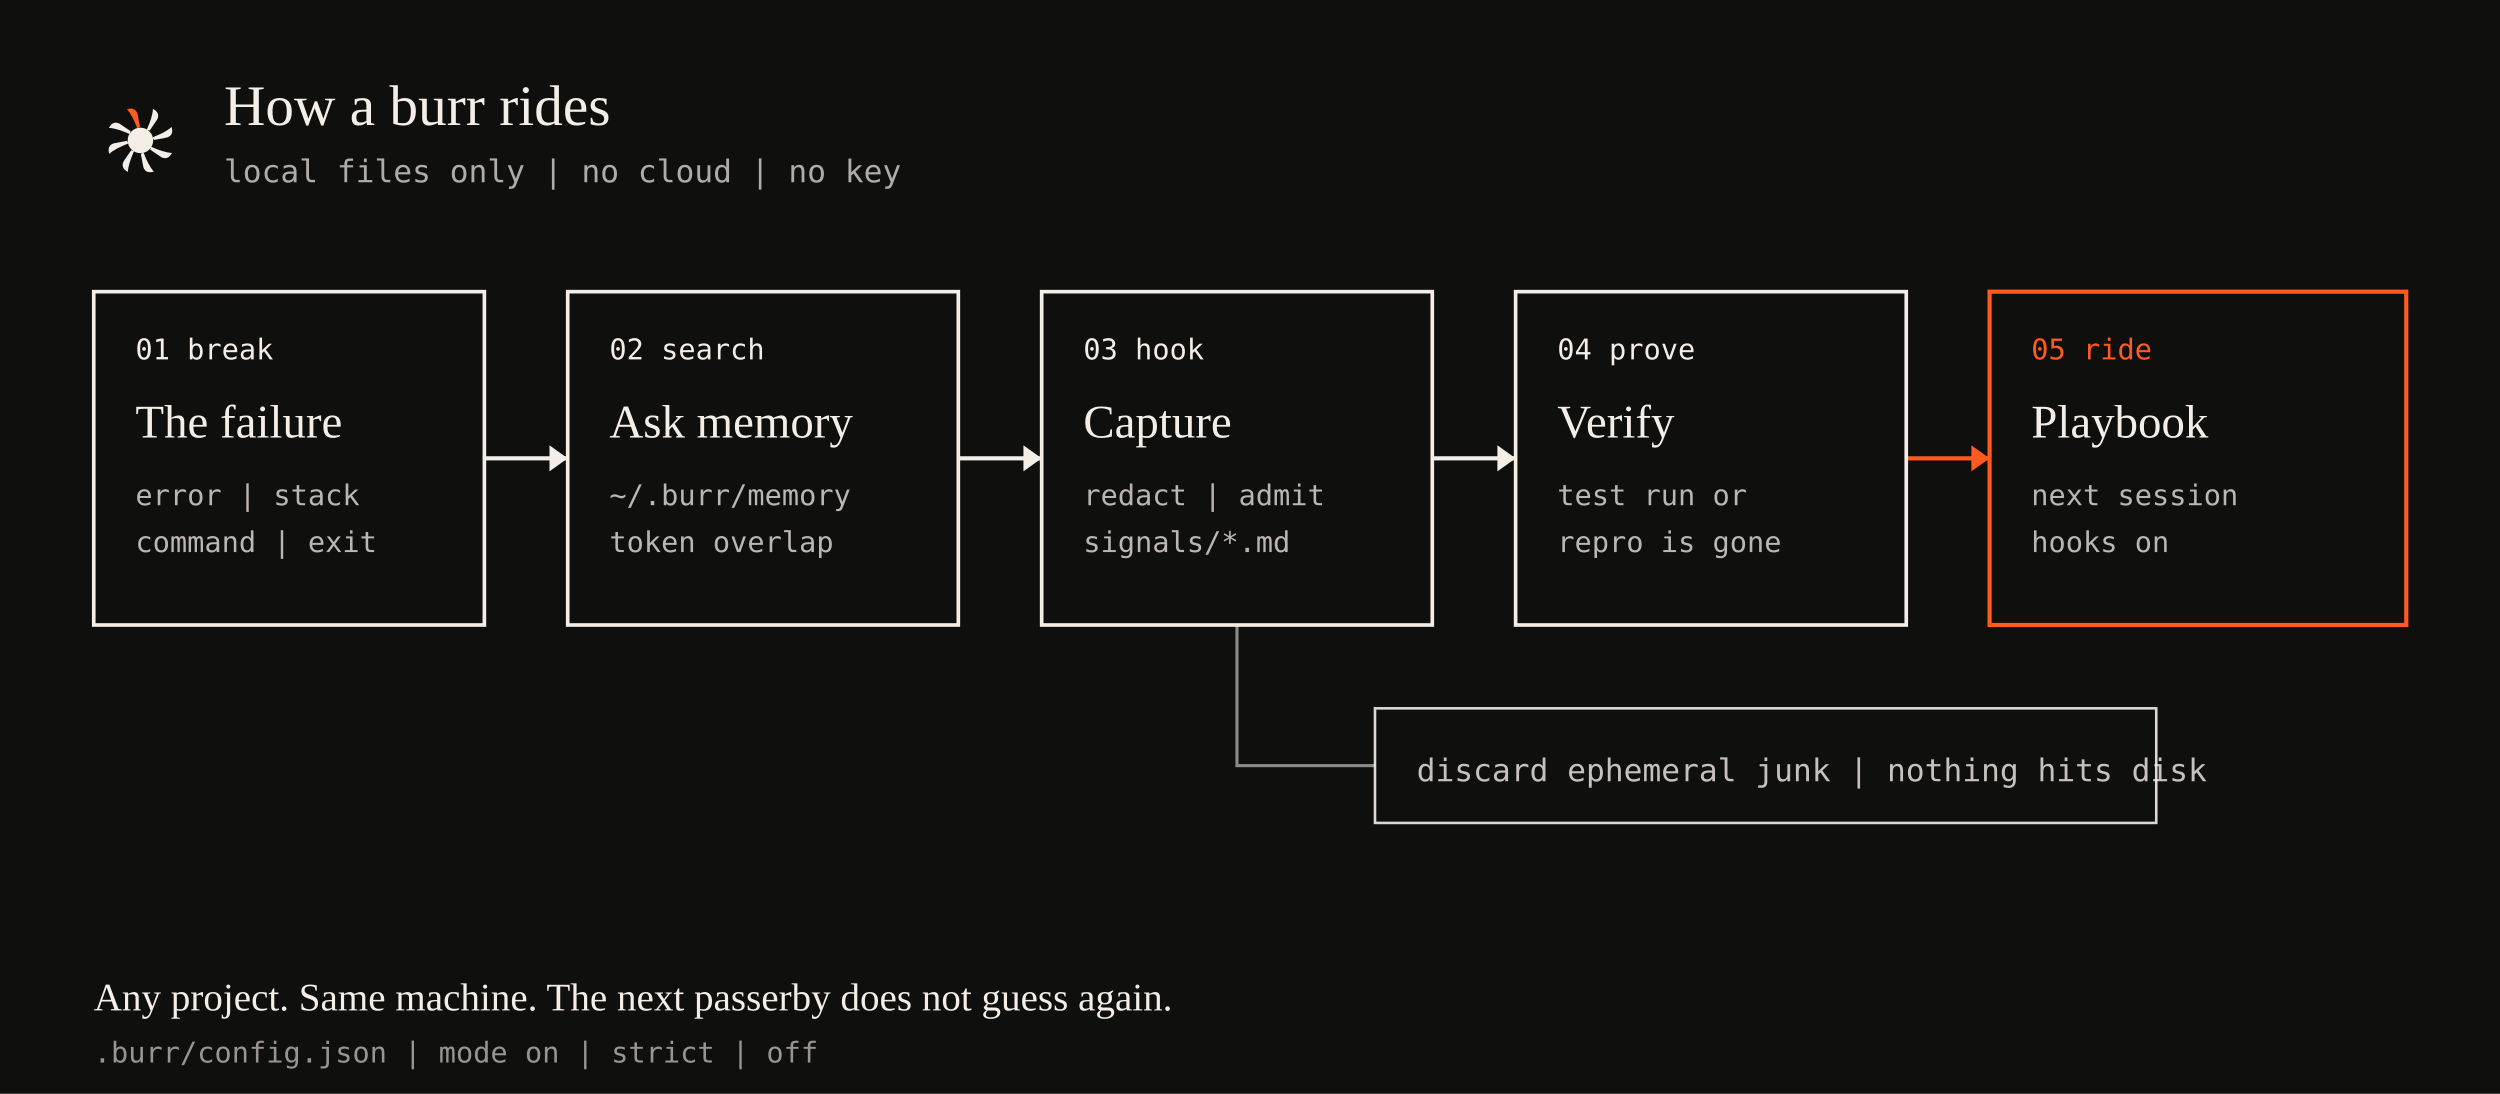
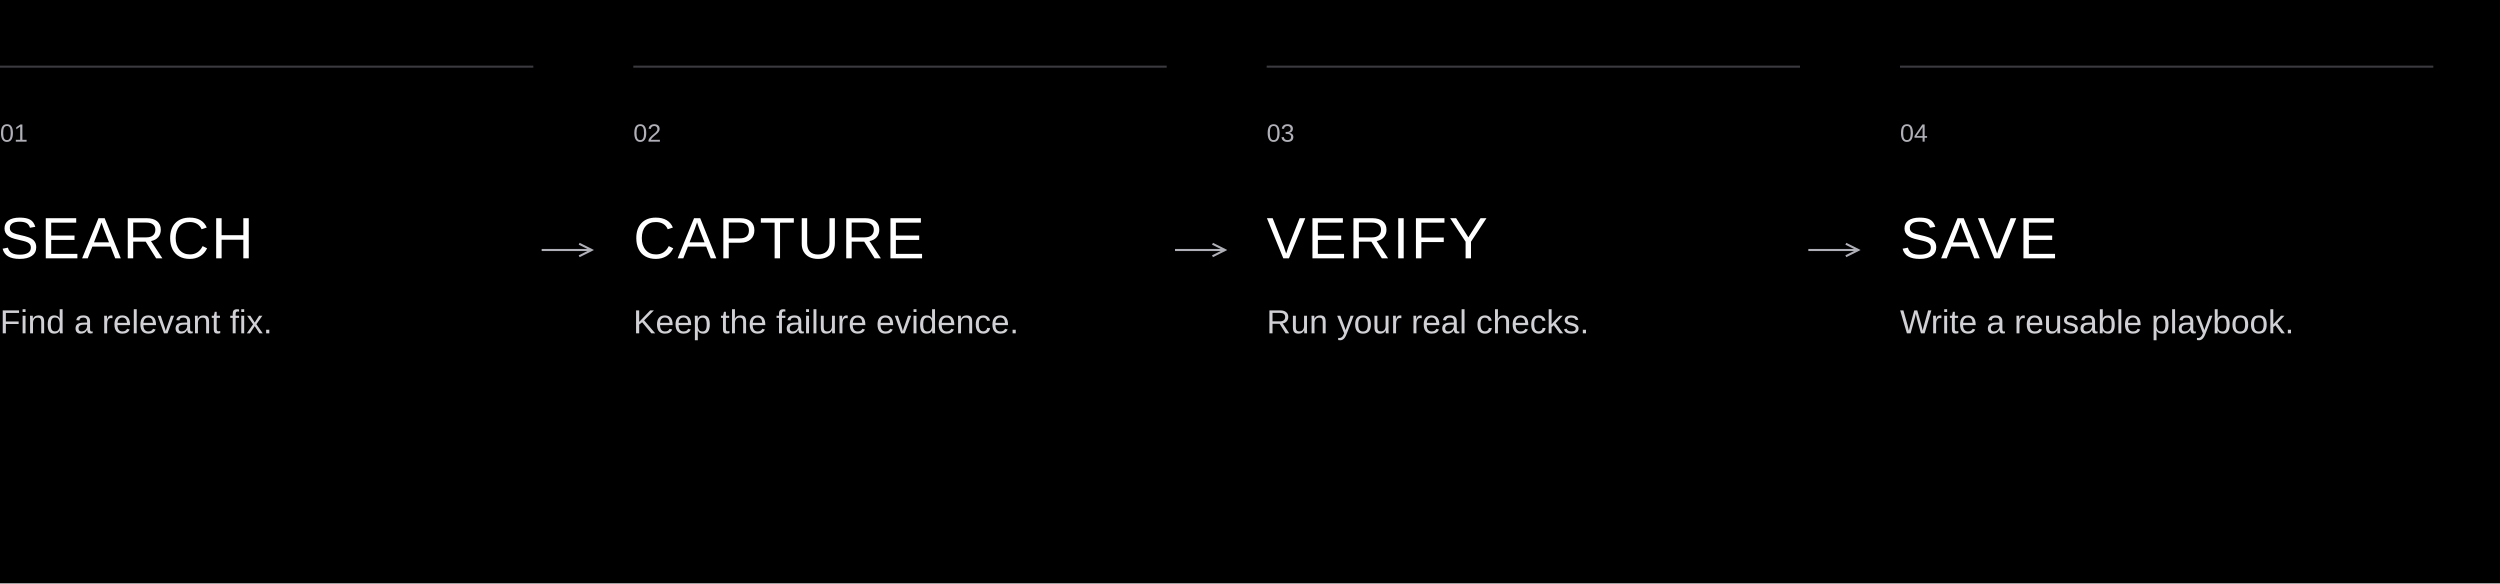
- <svg xmlns="http://www.w3.org/2000/svg" viewBox="0 0 960 420" role="img" aria-labelledby="title desc">
-   <rect width="960" height="420" fill="#0F0F0E" />
-   <g transform="translate(36 36) scale(0.28)">
-     <g transform="translate(64 64)">
-       <g fill="#F4EEE7">
-         <path transform="rotate(15)" d="M4.6-16.2 C6.4-28 7.2-38 5.4-46.2 C12.8-44.6 16.2-40.4 14.8-33.6 L8.8-16.4 Z" />
-         <path transform="rotate(105)" d="M4.6-16.2 C6.4-28 7.2-38 5.4-46.2 C12.8-44.6 16.2-40.4 14.8-33.6 L8.8-16.4 Z" />
-         <path transform="rotate(150)" d="M4.6-16.2 C6.4-28 7.2-38 5.4-46.2 C12.8-44.6 16.2-40.4 14.8-33.6 L8.8-16.4 Z" />
-         <path transform="rotate(195)" d="M4.6-16.2 C6.4-28 7.2-38 5.4-46.2 C12.8-44.6 16.2-40.4 14.8-33.6 L8.8-16.4 Z" />
-         <path transform="rotate(240)" d="M4.6-16.2 C6.4-28 7.2-38 5.4-46.2 C12.8-44.6 16.2-40.4 14.8-33.6 L8.8-16.4 Z" />
-         <path transform="rotate(285)" d="M4.6-16.2 C6.4-28 7.2-38 5.4-46.2 C12.8-44.6 16.2-40.4 14.8-33.6 L8.8-16.4 Z" />
-         <path transform="rotate(60)" d="M4.6-16.2 C6.4-28 7.2-38 5.4-46.2 C12.8-44.6 16.2-40.4 14.8-33.6 L8.8-16.4 Z" />
-       </g>
-       <path transform="rotate(330)" fill="#FF5A1F" d="M4.6-16.2 C6.4-28 7.2-38 5.4-46.2 C12.8-44.6 16.2-40.4 14.8-33.6 L8.8-16.4 Z" />
-       <circle r="17.5" fill="#F4EEE7" />
-     </g>
+ <svg xmlns="http://www.w3.org/2000/svg" viewBox="0 0 1200 280" role="img" aria-labelledby="title desc">
+   <rect width="100%" height="100%" fill="#000000" />
+   <defs>
+     <marker id="arrow" markerWidth="8" markerHeight="8" refX="7" refY="4" orient="auto">
+       <path d="M1 1 L7 4 L1 7" fill="none" stroke="#b0b0b8" />
+     </marker>
+   </defs>
+   <g font-family="Arial, sans-serif" fill="#ffffff">
+     <line x1="0" y1="32" x2="256" y2="32" stroke="#3a3a3f" />
+     <text x="0" y="68" font-size="12" fill="#b0b0b8">01</text>
+     <text x="0" y="124" font-size="28" letter-spacing="1">SEARCH</text>
+     <text x="0" y="160" font-size="16" fill="#d0d0d5">
+       Find a relevant fix.
+     </text>
+     <path d="M260 120 H284" stroke="#b0b0b8" marker-end="url(#arrow)" />
+     <line x1="304" y1="32" x2="560" y2="32" stroke="#3a3a3f" />
+     <text x="304" y="68" font-size="12" fill="#b0b0b8">02</text>
+     <text x="304" y="124" font-size="28" letter-spacing="1">CAPTURE</text>
+     <text x="304" y="160" font-size="16" fill="#d0d0d5">
+       Keep the failure evidence.
+     </text>
+     <path d="M564 120 H588" stroke="#b0b0b8" marker-end="url(#arrow)" />
+     <line x1="608" y1="32" x2="864" y2="32" stroke="#3a3a3f" />
+     <text x="608" y="68" font-size="12" fill="#b0b0b8">03</text>
+     <text x="608" y="124" font-size="28" letter-spacing="1">VERIFY</text>
+     <text x="608" y="160" font-size="16" fill="#d0d0d5">
+       Run your real checks.
+     </text>
+     <path d="M868 120 H892" stroke="#b0b0b8" marker-end="url(#arrow)" />
+     <line x1="912" y1="32" x2="1168" y2="32" stroke="#3a3a3f" />
+     <text x="912" y="68" font-size="12" fill="#b0b0b8">04</text>
+     <text x="912" y="124" font-size="28" letter-spacing="1">SAVE</text>
+     <text x="912" y="160" font-size="16" fill="#d0d0d5">
+       Write a reusable playbook.
+     </text>
  </g>
-   <text x="86" y="48" fill="#F4EEE7" font-family="Georgia, 'Times New Roman', serif" font-size="22">How a burr rides</text>
-   <text x="86" y="70" fill="#F4EEE7" font-family="ui-monospace, SFMono-Regular, Menlo, Consolas, monospace" font-size="12" opacity="0.7">local files only | no cloud | no key</text>
-   <g fill="none" stroke="#F4EEE7" stroke-width="1.6">
-     <path d="M186 176 H218" />
-     <path d="M368 176 H400" />
-     <path d="M550 176 H582" />
-     <path d="M732 176 H764" stroke="#FF5A1F" />
-   </g>
-   <g fill="#F4EEE7">
-     <path d="M218 176 l-7 -5 v10 z" />
-     <path d="M400 176 l-7 -5 v10 z" />
-     <path d="M582 176 l-7 -5 v10 z" />
-     <path d="M764 176 l-7 -5 v10 z" fill="#FF5A1F" />
-   </g>
-   <g>
-     <rect x="36" y="112" width="150" height="128" fill="#0F0F0E" stroke="#F4EEE7" stroke-width="1.4" />
-     <text x="52" y="138" fill="#F4EEE7" font-family="ui-monospace, SFMono-Regular, Menlo, Consolas, monospace" font-size="11">01  break</text>
-     <text x="52" y="168" fill="#F4EEE7" font-family="Georgia, 'Times New Roman', serif" font-size="18">The failure</text>
-     <text x="52" y="194" fill="#F4EEE7" font-family="ui-monospace, SFMono-Regular, Menlo, Consolas, monospace" font-size="11" opacity="0.75">error | stack</text>
-     <text x="52" y="212" fill="#F4EEE7" font-family="ui-monospace, SFMono-Regular, Menlo, Consolas, monospace" font-size="11" opacity="0.75">command | exit</text>
-   </g>
-   <g>
-     <rect x="218" y="112" width="150" height="128" fill="#0F0F0E" stroke="#F4EEE7" stroke-width="1.4" />
-     <text x="234" y="138" fill="#F4EEE7" font-family="ui-monospace, SFMono-Regular, Menlo, Consolas, monospace" font-size="11">02  search</text>
-     <text x="234" y="168" fill="#F4EEE7" font-family="Georgia, 'Times New Roman', serif" font-size="18">Ask memory</text>
-     <text x="234" y="194" fill="#F4EEE7" font-family="ui-monospace, SFMono-Regular, Menlo, Consolas, monospace" font-size="11" opacity="0.75">~/.burr/memory</text>
-     <text x="234" y="212" fill="#F4EEE7" font-family="ui-monospace, SFMono-Regular, Menlo, Consolas, monospace" font-size="11" opacity="0.75">token overlap</text>
-   </g>
-   <g>
-     <rect x="400" y="112" width="150" height="128" fill="#0F0F0E" stroke="#F4EEE7" stroke-width="1.4" />
-     <text x="416" y="138" fill="#F4EEE7" font-family="ui-monospace, SFMono-Regular, Menlo, Consolas, monospace" font-size="11">03  hook</text>
-     <text x="416" y="168" fill="#F4EEE7" font-family="Georgia, 'Times New Roman', serif" font-size="18">Capture</text>
-     <text x="416" y="194" fill="#F4EEE7" font-family="ui-monospace, SFMono-Regular, Menlo, Consolas, monospace" font-size="11" opacity="0.75">redact | admit</text>
-     <text x="416" y="212" fill="#F4EEE7" font-family="ui-monospace, SFMono-Regular, Menlo, Consolas, monospace" font-size="11" opacity="0.75">signals/*.md</text>
-   </g>
-   <g>
-     <rect x="582" y="112" width="150" height="128" fill="#0F0F0E" stroke="#F4EEE7" stroke-width="1.4" />
-     <text x="598" y="138" fill="#F4EEE7" font-family="ui-monospace, SFMono-Regular, Menlo, Consolas, monospace" font-size="11">04  prove</text>
-     <text x="598" y="168" fill="#F4EEE7" font-family="Georgia, 'Times New Roman', serif" font-size="18">Verify</text>
-     <text x="598" y="194" fill="#F4EEE7" font-family="ui-monospace, SFMono-Regular, Menlo, Consolas, monospace" font-size="11" opacity="0.75">test run or</text>
-     <text x="598" y="212" fill="#F4EEE7" font-family="ui-monospace, SFMono-Regular, Menlo, Consolas, monospace" font-size="11" opacity="0.75">repro is gone</text>
-   </g>
-   <g>
-     <rect x="764" y="112" width="160" height="128" fill="#0F0F0E" stroke="#FF5A1F" stroke-width="1.6" />
-     <text x="780" y="138" fill="#FF5A1F" font-family="ui-monospace, SFMono-Regular, Menlo, Consolas, monospace" font-size="11">05  ride</text>
-     <text x="780" y="168" fill="#F4EEE7" font-family="Georgia, 'Times New Roman', serif" font-size="18">Playbook</text>
-     <text x="780" y="194" fill="#F4EEE7" font-family="ui-monospace, SFMono-Regular, Menlo, Consolas, monospace" font-size="11" opacity="0.75">next session</text>
-     <text x="780" y="212" fill="#F4EEE7" font-family="ui-monospace, SFMono-Regular, Menlo, Consolas, monospace" font-size="11" opacity="0.75">hooks on</text>
-   </g>
-   <path d="M475 240 V294 H528" fill="none" stroke="#F4EEE7" stroke-width="1.2" opacity="0.55" />
-   <rect x="528" y="272" width="300" height="44" fill="#0F0F0E" stroke="#F4EEE7" stroke-width="1" opacity="0.9" />
-   <text x="544" y="300" fill="#F4EEE7" font-family="ui-monospace, SFMono-Regular, Menlo, Consolas, monospace" font-size="12" opacity="0.8">discard ephemeral junk | nothing hits disk</text>
-   <text x="36" y="388" fill="#F4EEE7" font-family="Georgia, 'Times New Roman', serif" font-size="15">Any project. Same machine. The next passerby does not guess again.</text>
-   <text x="36" y="408" fill="#F4EEE7" font-family="ui-monospace, SFMono-Regular, Menlo, Consolas, monospace" font-size="11" opacity="0.6">.burr/config.json | mode on | strict | off</text>
</svg>
